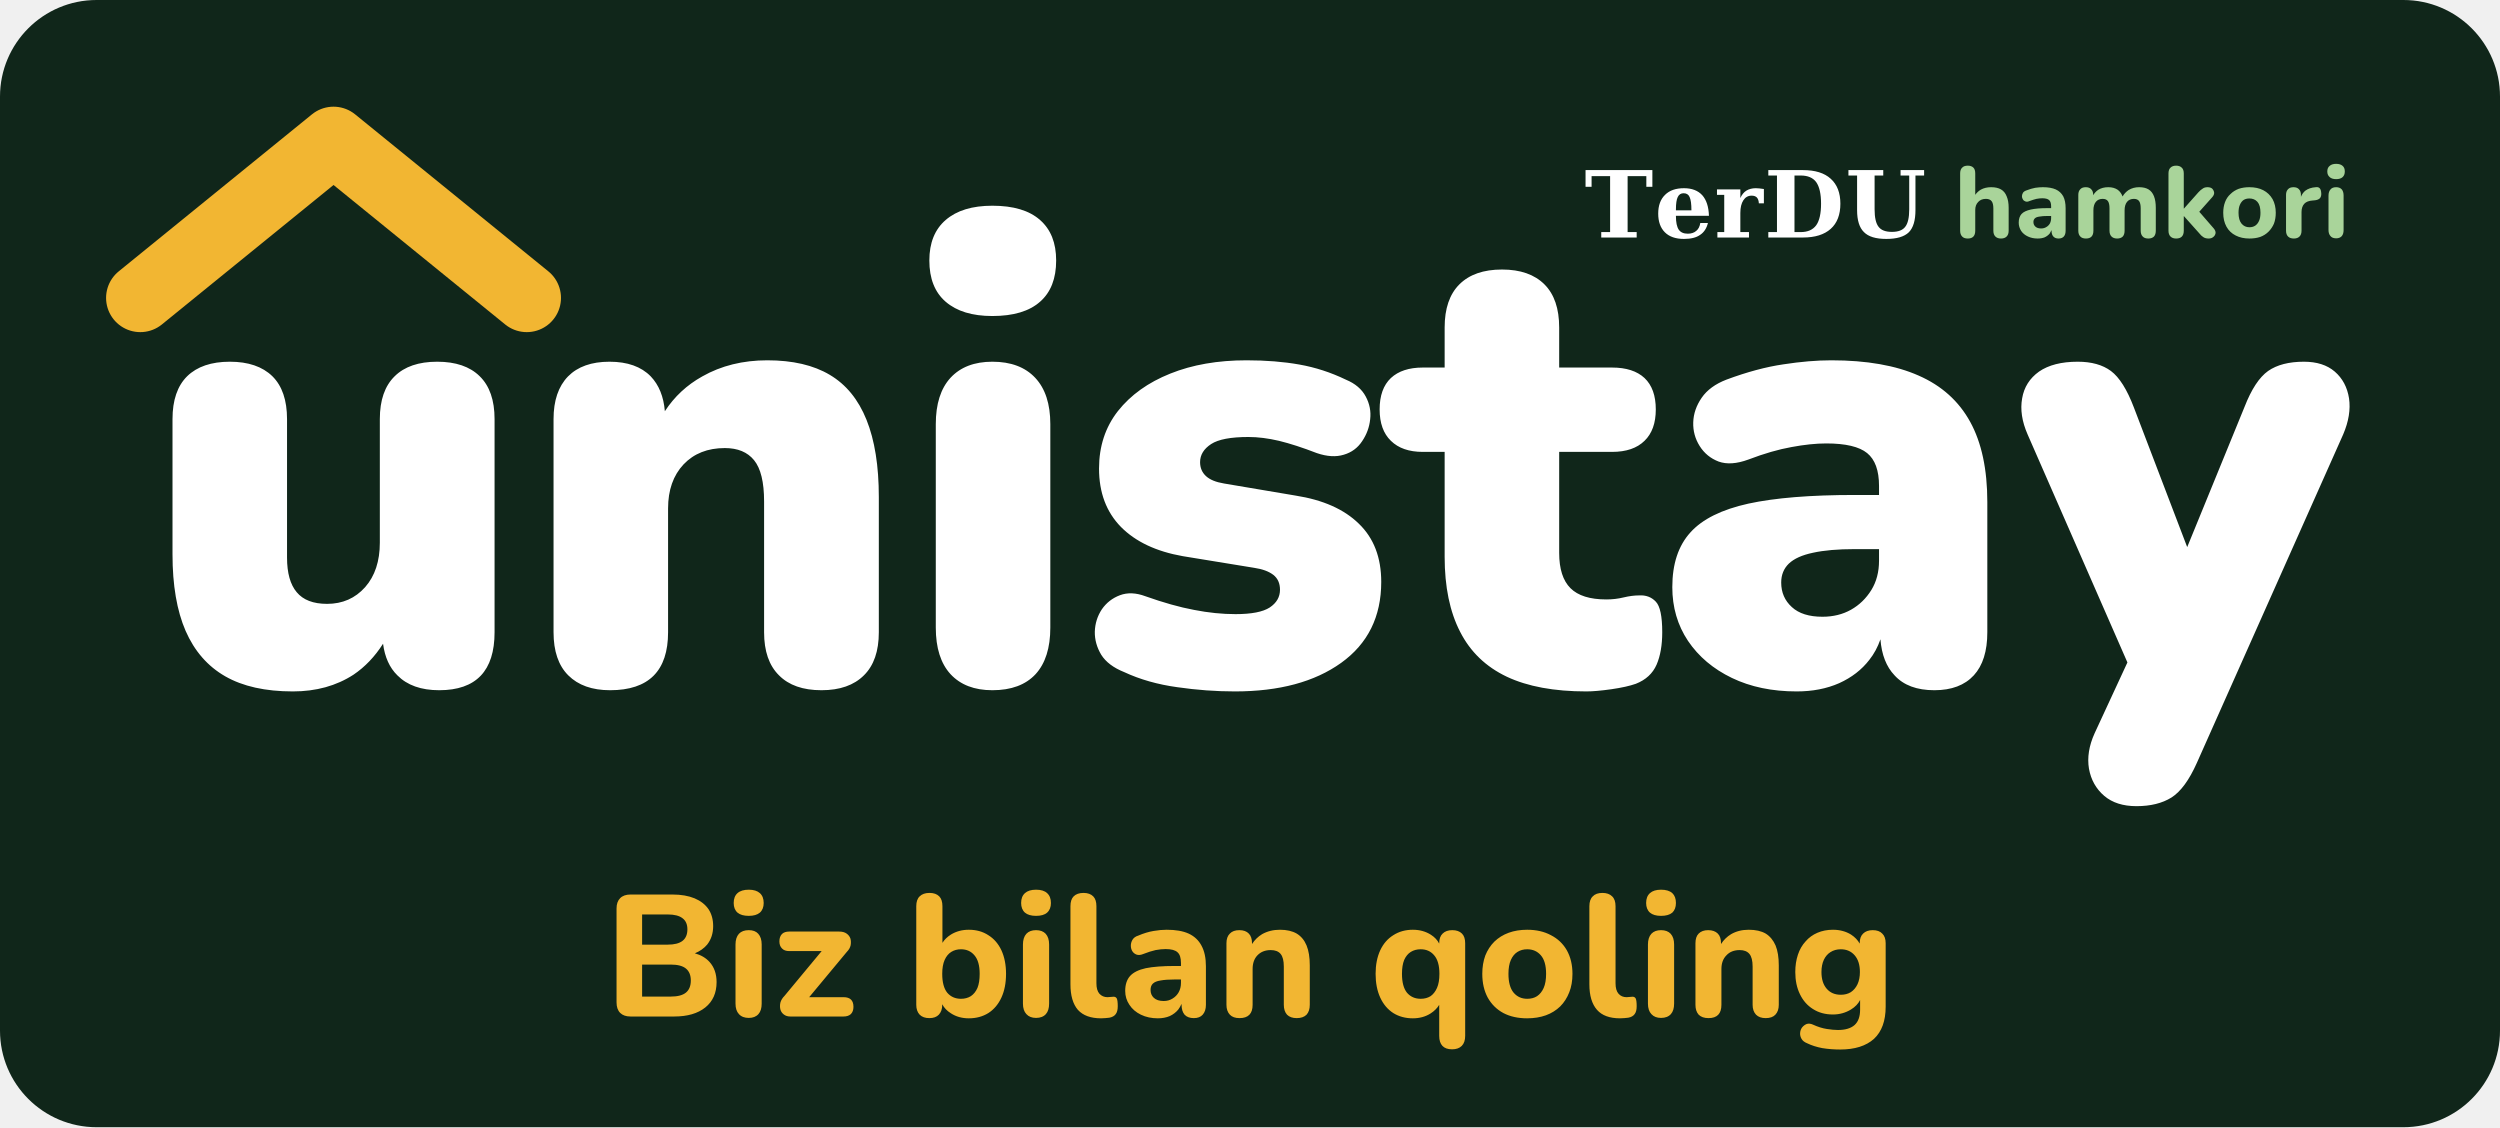
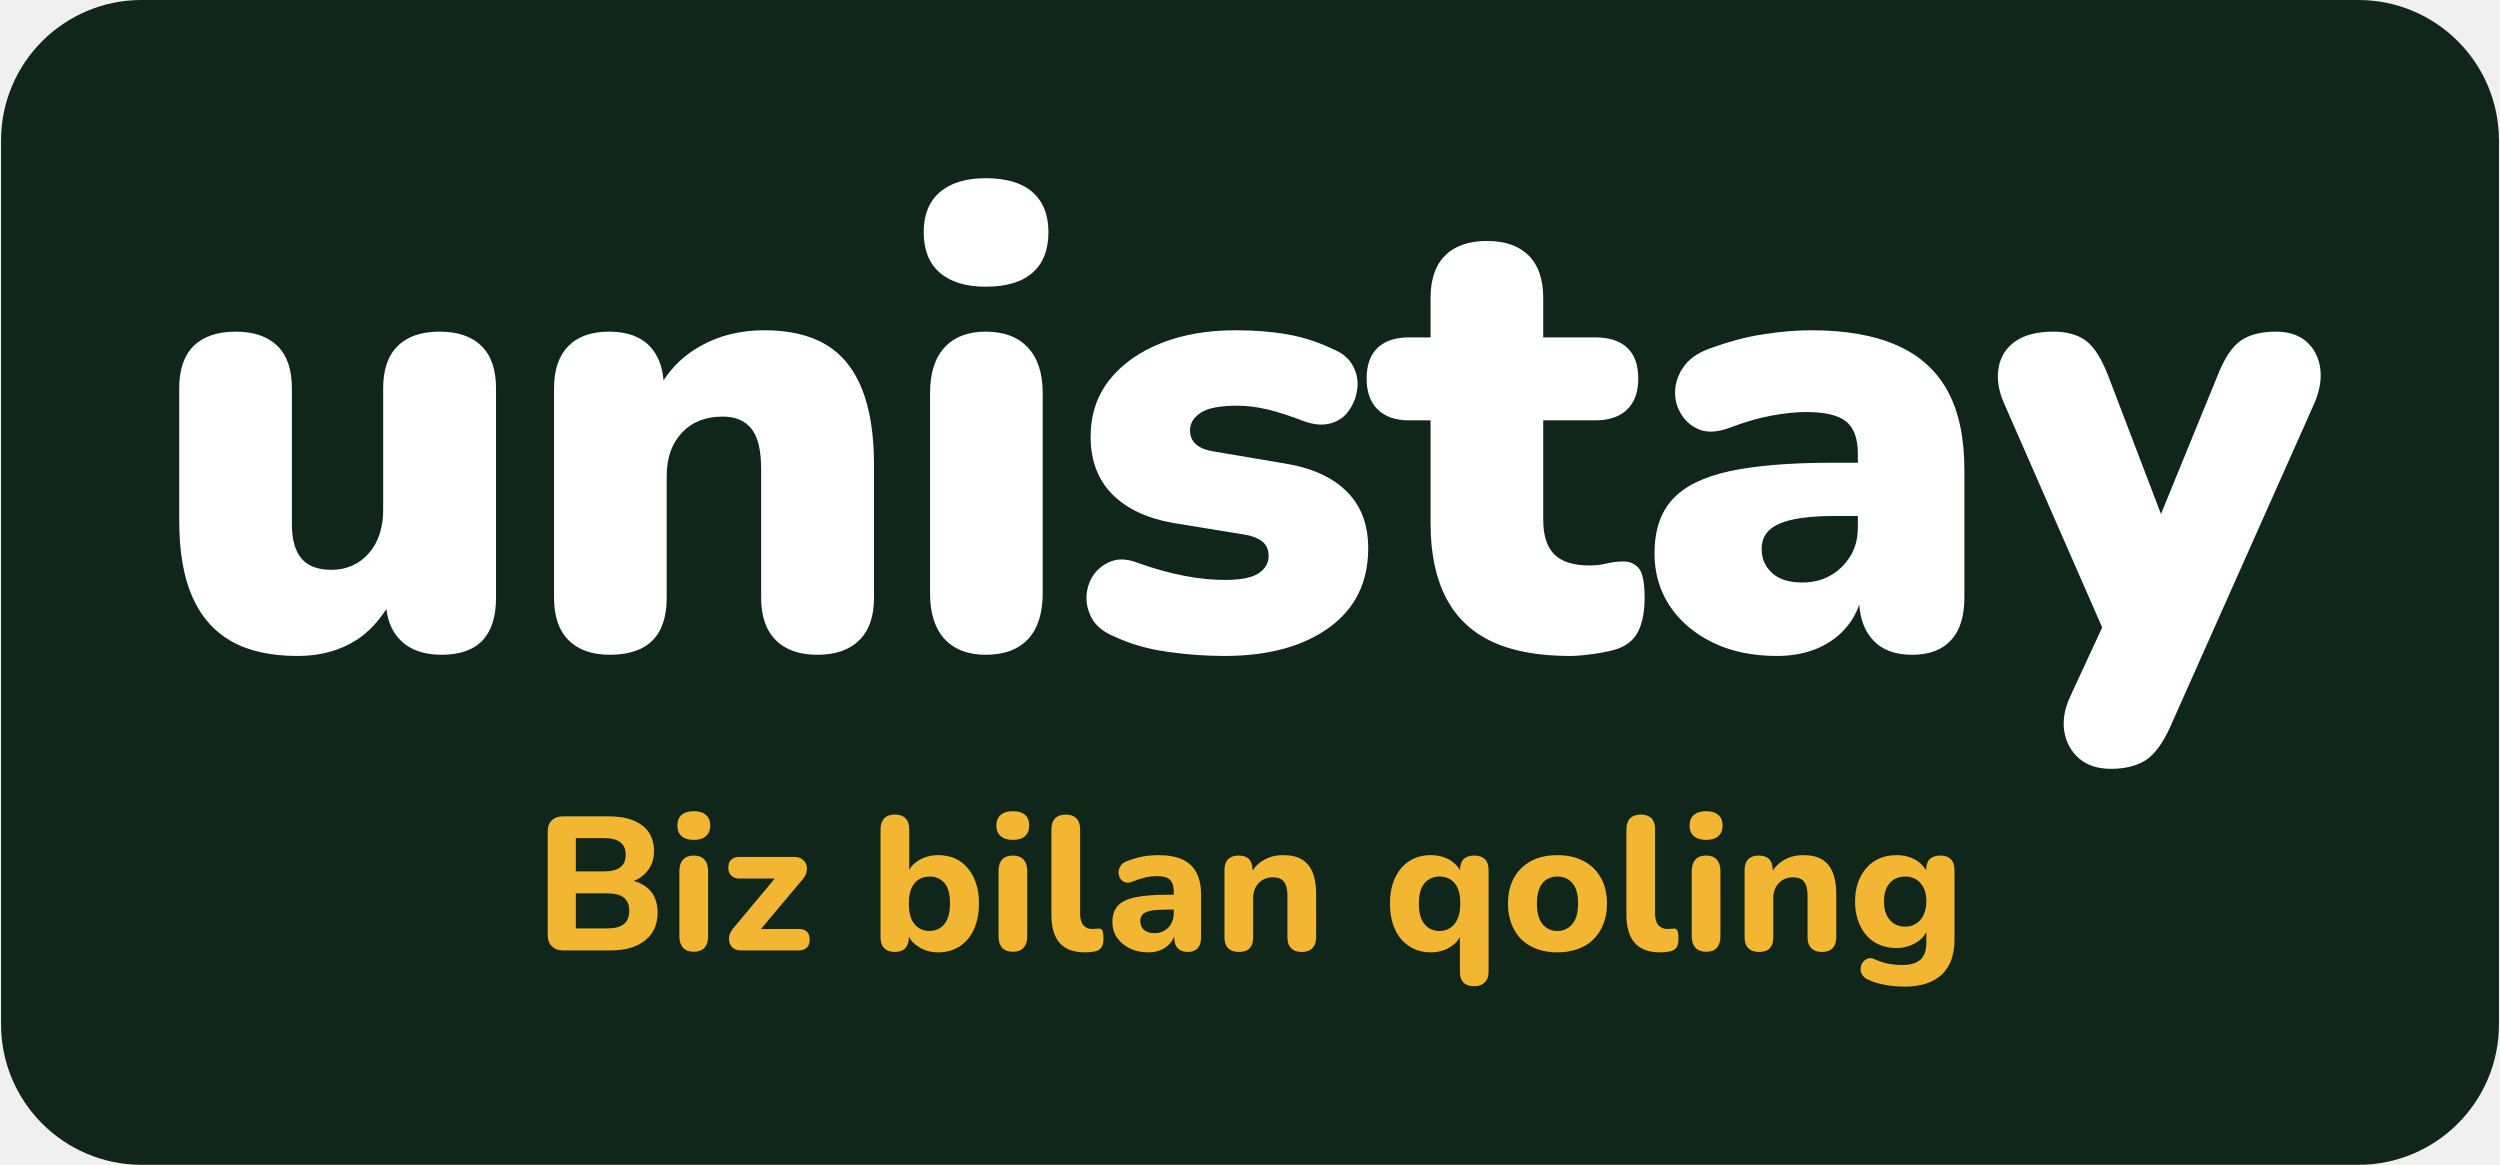
- <svg xmlns="http://www.w3.org/2000/svg" viewBox="0 0 1242 560" width="1242" height="560">
-   <rect width="1242" height="560" rx="48" fill="#10261A" />
-   <path d="M145.5 343.5Q125 343.5 111.9 336Q98.8 328.5 92.2 313.4Q85.7 298.4 85.7 275.4V208.2Q85.7 194.1 93 186.9Q100.4 179.7 114.2 179.7Q127.9 179.7 135.3 186.9Q142.6 194.1 142.6 208.2V277Q142.6 288.5 147.4 294.2Q152.2 300 162.5 300Q174 300 181.4 291.7Q188.7 283.4 188.7 269.6V208.2Q188.7 194.1 196.1 186.9Q203.4 179.7 217.2 179.7Q231 179.7 238.3 186.9Q245.7 194.1 245.7 208.2V314.1Q245.7 342.9 218.2 342.9Q204.7 342.9 197.4 335.5Q191.6 329.8 190.3 319.8Q184.2 329.4 175.6 335.2Q162.8 343.5 145.5 343.5Z M303.1 342.9Q289.7 342.9 282.3 335.5Q275 328.2 275 314.1V208.2Q275 194.4 282.2 187Q289.4 179.7 302.8 179.7Q316.2 179.7 323.3 187Q329.4 193.4 330.3 204.3Q337.4 193.4 348.9 187Q363 179 381.2 179Q400.1 179 412.2 186.2Q424.4 193.4 430.5 208.6Q436.6 223.8 436.6 246.9V314.1Q436.6 328.2 429.2 335.5Q421.8 342.9 408.1 342.9Q394.3 342.9 387 335.5Q379.6 328.2 379.6 314.1V249.1Q379.6 234.7 374.6 228.6Q369.7 222.6 360.1 222.6Q347.3 222.6 339.6 230.7Q331.9 238.9 331.9 252.6V314.1Q331.9 342.9 303.1 342.9Z M493 342.9Q479.6 342.9 472.2 334.9Q464.9 326.9 464.9 311.8V210.7Q464.9 195.7 472.2 187.7Q479.6 179.7 493 179.7Q506.8 179.7 514.3 187.7Q521.8 195.7 521.8 210.7V311.8Q521.8 326.9 514.5 334.9Q507.1 342.9 493 342.9ZM493 157Q478 157 469.8 149.9Q461.7 142.9 461.7 129.4Q461.7 116.3 469.8 109.3Q478 102.2 493 102.2Q508.7 102.2 516.7 109.3Q524.7 116.3 524.7 129.4Q524.7 142.9 516.7 149.9Q508.7 157 493 157Z M613.5 343.5Q599.4 343.5 584.9 341.4Q570.3 339.4 558.5 333.9Q550.5 330.7 547.1 325.3Q543.8 319.8 543.9 313.8Q544.1 307.7 547.4 302.7Q550.8 297.8 556.4 295.7Q562 293.6 569 296.2Q582.5 301 593.2 303Q603.9 305.1 613.8 305.1Q625.7 305.1 630.8 301.8Q635.9 298.4 635.9 293Q635.9 288.2 632.6 285.6Q629.2 283 623.1 282.1L587.6 276.3Q567.8 272.8 556.9 261.8Q546 250.7 546 232.8Q546 216.2 555.4 204.2Q564.9 192.2 581.4 185.6Q597.8 179 619.3 179Q633.7 179 645.5 181.1Q657.4 183.2 668.6 188.6Q675.6 191.5 678.5 197Q681.4 202.4 680.7 208.3Q680.1 214.2 676.7 219.2Q673.4 224.2 667.6 225.9Q661.8 227.7 654.2 225.1Q643.6 221 635.4 219Q627.3 217.1 620.2 217.1Q607.1 217.1 601.7 220.6Q596.2 224.2 596.2 229.6Q596.2 233.8 599.1 236.5Q602 239.2 608.1 240.2L643.6 246.2Q664.1 249.4 675.1 260.2Q686.2 270.9 686.2 289.1Q686.2 315 666.3 329.3Q646.5 343.5 613.5 343.5Z M788.1 343.5Q764.1 343.5 748.6 336.2Q733 328.8 725.4 313.9Q717.7 299 717.7 276.6V224.5H706.8Q696.6 224.5 691 219Q685.4 213.6 685.4 203.4Q685.4 193.1 691 187.8Q696.6 182.6 706.8 182.6H717.7V162.7Q717.7 148.6 725 141.3Q732.4 133.9 746.2 133.9Q759.9 133.9 767.3 141.3Q774.6 148.6 774.6 162.7V182.6H800.9Q811.4 182.6 817 187.8Q822.6 193.1 822.6 203.4Q822.6 213.6 817 219Q811.4 224.5 800.9 224.5H774.6V274.7Q774.6 286.6 780.2 292.2Q785.8 297.8 798 297.8Q802.5 297.8 806.6 296.8Q810.8 295.8 814.3 295.8Q819.4 295.5 822.6 298.9Q825.8 302.2 825.8 314.1Q825.8 323.7 823 330.2Q820.1 336.8 812.7 339.7Q808.2 341.3 800.6 342.4Q792.9 343.5 788.1 343.5Z M892.6 343.5Q874.3 343.5 860.4 336.8Q846.5 330.1 838.6 318.4Q830.8 306.7 830.8 291.7Q830.8 274.4 839.8 264.5Q848.7 254.6 868.6 250.2Q888.4 245.9 921.4 245.9H933.5V241.4Q933.5 229.9 927.6 225.1Q921.7 220.3 907.3 220.3Q899.6 220.3 890 222.1Q880.4 223.8 868.6 228.3Q859.9 231.5 853.8 229.3Q847.8 227 844.4 221.6Q841 216.2 841.2 209.8Q841.4 203.4 845.4 197.6Q849.4 191.8 857.7 188.6Q873 182.9 886 181Q899 179 909.8 179Q936.1 179 953.2 186.6Q970.3 194.1 978.8 209.6Q987.3 225.1 987.3 249.4V314.1Q987.3 328.2 980.6 335.5Q973.8 342.9 961 342.9Q947.9 342.9 941.2 335.5Q935.1 329.1 934.2 317.6Q932.2 323.4 928.7 327.8Q923 335.2 913.7 339.4Q904.4 343.5 892.6 343.5ZM933.5 272.8H921.4Q908.9 272.8 900.7 274.6Q892.6 276.3 888.7 280Q884.9 283.7 884.9 289.4Q884.9 296.8 890.2 301.6Q895.4 306.4 905.4 306.4Q913.4 306.4 919.6 302.9Q925.8 299.4 929.7 293.1Q933.5 286.9 933.5 278.6Z M1061.4 400.5Q1051.4 400.5 1045.4 395.4Q1039.3 390.2 1037.8 381.9Q1036.4 373.6 1040.6 364.3L1056.9 329.1L1007.3 215.8Q1003.1 206.2 1004.6 197.9Q1006 189.6 1013 184.6Q1020.1 179.7 1032.2 179.7Q1042.5 179.7 1048.7 184.3Q1055 189 1060.1 202.4L1086.6 271.8L1115.1 202.1Q1120.2 189 1126.8 184.3Q1133.4 179.7 1144.6 179.7Q1154.2 179.7 1159.9 184.6Q1165.7 189.6 1167 197.9Q1168.2 206.2 1164.1 215.8L1091.4 379Q1085.7 391.8 1078.8 396.2Q1071.9 400.5 1061.4 400.5Z" fill="#FFFFFF" />
-   <path d="M69.7 148L165.7 70L261.7 148" fill="none" stroke="#F2B632" stroke-width="34" stroke-linecap="round" stroke-linejoin="round" />
-   <path d="M977.6 118.5Q975.7 118.5 974.8 117.5Q973.8 116.5 973.8 114.6V86.2Q973.8 84.2 974.8 83.3Q975.7 82.3 977.6 82.3Q979.4 82.3 980.4 83.3Q981.3 84.2 981.3 86.2V96.8Q982.4 95.2 984.1 94.2Q986.3 93 989.2 93Q992.2 93 994.1 94.1Q996 95.2 996.9 97.5Q997.9 99.8 997.9 103.2V114.6Q997.9 116.5 996.9 117.5Q995.9 118.5 994.1 118.5Q992.3 118.5 991.3 117.5Q990.3 116.5 990.3 114.6V103.6Q990.3 101 989.4 99.9Q988.5 98.8 986.6 98.8Q984.2 98.8 982.8 100.3Q981.3 101.8 981.3 104.3V114.6Q981.3 118.5 977.6 118.5Z M1012.3 118.5Q1009.6 118.5 1007.5 117.5Q1005.3 116.5 1004.1 114.7Q1002.9 112.8 1002.9 110.6Q1002.9 107.9 1004.3 106.3Q1005.7 104.8 1008.9 104.1Q1012 103.4 1017.2 103.4H1019V102.5Q1019 100.3 1018 99.4Q1017 98.5 1014.6 98.5Q1013.3 98.5 1011.7 98.8Q1010.1 99.2 1008.2 99.9Q1007.1 100.4 1006.3 100.1Q1005.4 99.8 1005 99.1Q1004.5 98.4 1004.5 97.5Q1004.5 96.7 1005 95.8Q1005.5 95 1006.7 94.6Q1009 93.7 1011.1 93.3Q1013.2 93 1014.9 93Q1018.8 93 1021.3 94.1Q1023.7 95.2 1025 97.5Q1026.2 99.8 1026.2 103.5V114.6Q1026.2 116.5 1025.3 117.5Q1024.4 118.5 1022.7 118.5Q1021 118.5 1020.1 117.5Q1019.2 116.5 1019.2 114.6V114.3Q1018.8 115.2 1018.3 116Q1017.3 117.2 1015.8 117.9Q1014.3 118.5 1012.3 118.5ZM1019 107.3H1017.3Q1014.7 107.3 1013.2 107.6Q1011.6 107.8 1010.9 108.5Q1010.2 109.2 1010.2 110.3Q1010.2 111.7 1011.2 112.6Q1012.2 113.5 1014 113.5Q1015.5 113.5 1016.6 112.8Q1017.7 112.2 1018.4 111Q1019 109.8 1019 108.3Z M1036.3 118.5Q1034.4 118.5 1033.5 117.5Q1032.5 116.5 1032.5 114.6V96.8Q1032.5 95 1033.5 94Q1034.4 93 1036.2 93Q1038 93 1038.9 94Q1039.9 95 1039.9 96.8V97Q1040.8 95.4 1042.4 94.3Q1044.5 93 1047.4 93Q1050.2 93 1052.1 94.3Q1053.7 95.5 1054.5 97.6Q1055.6 95.7 1057.5 94.4Q1059.8 93 1062.7 93Q1065.6 93 1067.4 94.1Q1069.2 95.2 1070.1 97.5Q1071 99.8 1071 103.2V114.6Q1071 116.5 1070.1 117.5Q1069.1 118.5 1067.3 118.5Q1065.4 118.5 1064.5 117.5Q1063.5 116.5 1063.5 114.6V103.5Q1063.5 101 1062.7 99.9Q1061.9 98.8 1060.1 98.8Q1057.9 98.8 1056.7 100.3Q1055.5 101.8 1055.5 104.5V114.6Q1055.5 116.5 1054.6 117.5Q1053.6 118.5 1051.8 118.5Q1050 118.5 1049 117.5Q1048 116.5 1048 114.6V103.5Q1048 101 1047.2 99.9Q1046.4 98.8 1044.6 98.8Q1042.4 98.8 1041.2 100.3Q1040 101.8 1040 104.5V114.6Q1040 118.5 1036.3 118.5Z M1081.1 118.5Q1079.3 118.5 1078.3 117.5Q1077.3 116.5 1077.3 114.6V86.2Q1077.3 84.2 1078.3 83.3Q1079.3 82.3 1081.1 82.3Q1082.9 82.3 1083.9 83.3Q1084.9 84.2 1084.9 86.2V103.6H1085L1092.2 95.5Q1093.3 94.3 1094.3 93.7Q1095.2 93 1096.7 93Q1098.3 93 1099.1 93.8Q1099.9 94.7 1100 95.8Q1100 96.9 1099 98L1092.6 105.2L1099.8 113.5Q1100.8 114.7 1100.7 115.8Q1100.5 117 1099.6 117.7Q1098.7 118.5 1097.3 118.5Q1095.6 118.5 1094.6 117.8Q1093.6 117.2 1092.5 115.8L1085 107.4H1084.9V114.6Q1084.9 118.5 1081.1 118.5Z M1117.5 118.5Q1113.6 118.5 1110.7 117Q1107.7 115.5 1106.1 112.6Q1104.5 109.7 1104.5 105.7Q1104.5 102.8 1105.4 100.4Q1106.3 98 1108.1 96.4Q1109.8 94.7 1112.2 93.8Q1114.6 93 1117.5 93Q1121.5 93 1124.4 94.5Q1127.3 96 1129 98.9Q1130.6 101.8 1130.6 105.7Q1130.6 108.7 1129.7 111.1Q1128.7 113.4 1127 115.1Q1125.3 116.8 1122.9 117.7Q1120.5 118.5 1117.5 118.5ZM1117.5 112.9Q1119.2 112.9 1120.4 112.1Q1121.6 111.3 1122.3 109.7Q1123 108.2 1123 105.7Q1123 102 1121.5 100.3Q1120 98.6 1117.5 98.6Q1115.9 98.6 1114.7 99.3Q1113.5 100.1 1112.8 101.7Q1112.1 103.2 1112.1 105.7Q1112.1 109.3 1113.6 111.1Q1115.1 112.9 1117.5 112.9Z M1139.6 118.5Q1137.7 118.5 1136.7 117.5Q1135.7 116.5 1135.7 114.6V96.8Q1135.7 95 1136.7 94Q1137.6 93 1139.4 93Q1141.2 93 1142.1 94Q1143.1 95 1143.1 96.8V97.8Q1143.8 96 1145.2 94.8Q1147.3 93.2 1150.5 93Q1151.8 92.8 1152.5 93.6Q1153.1 94.3 1153.2 96Q1153.3 97.5 1152.6 98.4Q1151.8 99.3 1150.1 99.5L1149 99.6Q1146.1 99.8 1144.8 101.2Q1143.4 102.7 1143.4 105.3V114.6Q1143.4 116.5 1142.4 117.5Q1141.4 118.5 1139.6 118.5Z M1160.6 118.4Q1158.7 118.4 1157.8 117.3Q1156.8 116.2 1156.8 114.3V97.2Q1156.8 95.2 1157.8 94.1Q1158.7 93 1160.6 93Q1162.4 93 1163.4 94.1Q1164.3 95.2 1164.3 97.2V114.3Q1164.3 116.2 1163.4 117.3Q1162.4 118.4 1160.6 118.4ZM1160.6 89Q1158.5 89 1157.4 88Q1156.2 87 1156.2 85.2Q1156.2 83.3 1157.4 82.4Q1158.5 81.4 1160.6 81.4Q1162.7 81.4 1163.8 82.4Q1164.9 83.3 1164.9 85.2Q1164.9 87 1163.8 88Q1162.7 89 1160.6 89Z" fill="#A9D49A" />
-   <path d="M795.5 118V115.3H799.9V87.5H790.7V92.8H787.7V84.5H820.9V92.8H817.9V87.5H808.6V115.3H813.1V118Z M840.3 104.5Q840.3 99.8 839.4 97.9Q838.6 96 836.4 96Q834.4 96 833.5 97.9Q832.6 99.7 832.6 104.1V104.5ZM849 107.2H832.6V107.4Q832.6 112 834 114.1Q835.4 116.1 838.5 116.1Q841.1 116.1 842.7 114.7Q844.3 113.4 844.7 110.8H848.5Q847.5 114.8 844.6 116.7Q841.8 118.7 836.6 118.7Q830.4 118.7 827.1 115.4Q823.8 112.1 823.8 106.1Q823.8 100.1 827.2 96.8Q830.5 93.5 836.6 93.5Q842.5 93.5 845.7 97Q848.8 100.5 849 107.2Z M876.3 93.9V101H873.8Q873.7 99.1 872.8 98.1Q871.9 97.2 870.2 97.2Q867.6 97.2 866.1 99.5Q864.6 101.8 864.6 105.8V115.3H868.9V118H853.2V115.3H856.6V96.8H853V94.1H864.6V98.4Q865.7 95.9 867.6 94.7Q869.6 93.5 872.3 93.5Q873 93.5 874 93.6Q875 93.7 876.3 93.9Z M891.5 115.3H894.6Q899.8 115.3 902.3 111.9Q904.7 108.5 904.7 101.2Q904.7 93.9 902.3 90.5Q899.9 87.2 894.6 87.2H891.5ZM878.5 118V115.3H882.8V87.2H878.5V84.5H895.7Q904.8 84.5 909.5 88.8Q914.3 93.1 914.3 101.2Q914.3 109.4 909.5 113.7Q904.7 118 895.7 118Z M922.6 87.2H918.3V84.5H935.6V87.2H931.3V104Q931.3 110.2 933.3 112.7Q935.2 115.2 939.9 115.2Q944.6 115.2 946.5 112.7Q948.5 110.2 948.5 104V87.2H944.2V84.5H955.9V87.2H951.6V104.4Q951.6 112.1 948.3 115.4Q944.9 118.7 937.1 118.7Q929.3 118.7 926 115.3Q922.6 112 922.6 104.4Z" fill="#FFFFFF" />
-   <path d="M313.2 505Q309.9 505 308.1 503.2Q306.3 501.4 306.3 498V451.3Q306.3 448 308.1 446.2Q309.9 444.4 313.2 444.4H334.1Q340.5 444.4 345.1 446.3Q349.6 448.2 352 451.7Q354.3 455.2 354.3 460.1Q354.3 465.5 351.3 469.3Q348.9 472.1 345.2 473.6Q349.8 474.9 352.5 477.9Q356 481.8 356 487.9Q356 496 350.4 500.5Q344.8 505 335 505ZM319 495.1H333.2Q338.4 495.1 340.8 493.1Q343.2 491.1 343.2 487.1Q343.2 483.2 340.8 481.2Q338.4 479.2 333.2 479.2H319ZM319 469.3H331.7Q336.7 469.3 339.1 467.4Q341.5 465.5 341.5 461.7Q341.5 458 339.1 456.2Q336.7 454.3 331.7 454.3H319Z M372 505.7Q368.8 505.7 367.1 503.8Q365.4 502 365.4 498.6V469.2Q365.4 465.8 367.1 463.9Q368.8 462.1 372 462.1Q375.1 462.1 376.7 463.9Q378.4 465.8 378.4 469.2V498.6Q378.4 502 376.8 503.8Q375.1 505.7 372 505.7ZM372 455Q368.3 455 366.4 453.4Q364.5 451.7 364.5 448.6Q364.5 445.4 366.4 443.7Q368.3 442 372 442Q375.6 442 377.5 443.7Q379.4 445.4 379.4 448.6Q379.4 451.7 377.5 453.4Q375.6 455 372 455Z M392.6 505Q390.7 505 389.4 504Q388.1 503 387.7 501.5Q387.3 499.9 387.7 498.1Q388.2 496.3 389.7 494.8L408.2 472.5H392.1Q389.7 472.5 388.5 471.2Q387.2 469.9 387.2 467.7Q387.2 465.3 388.5 464Q389.7 462.8 392.1 462.8H416.9Q419.2 462.8 420.6 463.8Q422 464.8 422.5 466.3Q422.9 467.8 422.6 469.6Q422.2 471.4 420.7 472.9L402 495.4H419.1Q424 495.4 424 500.2Q424 502.5 422.7 503.8Q421.4 505 419.1 505Z M481.3 505.9Q476.2 505.9 472.4 503.4Q469.5 501.6 468.1 498.9V499.2Q468.1 502.3 466.4 504.1Q464.8 505.8 461.7 505.8Q458.6 505.8 456.9 504.1Q455.2 502.3 455.2 499.2V450.2Q455.2 446.9 456.9 445.3Q458.6 443.6 461.8 443.6Q464.9 443.6 466.6 445.3Q468.2 446.9 468.2 450.2V468.4Q469.7 466 472.4 464.3Q476.3 461.9 481.3 461.9Q486.9 461.9 491 464.6Q495.2 467.2 497.5 472.1Q499.8 477.1 499.8 483.8Q499.8 490.6 497.5 495.6Q495.2 500.6 491 503.3Q486.8 505.9 481.3 505.9ZM477.4 496.2Q480.2 496.2 482.3 494.9Q484.4 493.5 485.6 490.8Q486.7 488.1 486.7 483.8Q486.7 477.6 484.1 474.6Q481.6 471.6 477.4 471.6Q474.7 471.6 472.6 472.9Q470.5 474.2 469.3 476.9Q468.1 479.6 468.1 483.8Q468.1 490.1 470.6 493.2Q473.2 496.2 477.4 496.2Z M514.7 505.7Q511.6 505.7 509.9 503.8Q508.2 502 508.2 498.6V469.2Q508.2 465.8 509.9 463.9Q511.6 462.1 514.7 462.1Q517.8 462.1 519.5 463.9Q521.2 465.8 521.2 469.2V498.6Q521.2 502 519.6 503.8Q517.9 505.7 514.7 505.7ZM514.7 455Q511.1 455 509.2 453.4Q507.3 451.7 507.3 448.6Q507.3 445.4 509.2 443.7Q511.1 442 514.7 442Q518.4 442 520.2 443.7Q522.1 445.4 522.1 448.6Q522.1 451.7 520.2 453.4Q518.4 455 514.7 455Z M547 505.9Q539.3 505.9 535.5 501.7Q531.8 497.4 531.8 489V450.2Q531.8 446.9 533.4 445.3Q535.1 443.6 538.3 443.6Q541.4 443.6 543.1 445.3Q544.7 446.9 544.7 450.2V488.5Q544.7 492 546.2 493.7Q547.8 495.4 550.2 495.4Q550.9 495.4 551.5 495.3Q552.1 495.2 552.8 495.2Q554.2 495 554.8 496Q555.3 497 555.3 499.9Q555.3 502.5 554.3 503.8Q553.3 505.2 551.1 505.6Q550.2 505.7 549.1 505.8Q548 505.9 547 505.9Z M575.2 505.9Q570.5 505.9 566.8 504.1Q563.1 502.3 561.1 499.2Q559 496.1 559 492.3Q559 487.6 561.4 484.9Q563.8 482.2 569.2 481Q574.7 479.9 583.6 479.9H586.7V478.4Q586.7 474.6 585 473.1Q583.3 471.5 579.1 471.5Q576.8 471.5 574.1 472Q571.4 472.6 568.1 473.9Q566.2 474.7 564.8 474.3Q563.3 473.8 562.5 472.5Q561.8 471.3 561.8 469.8Q561.8 468.3 562.6 466.9Q563.5 465.4 565.5 464.8Q569.5 463.1 573.1 462.5Q576.6 461.9 579.6 461.9Q586.3 461.9 590.5 463.8Q594.8 465.8 596.9 469.8Q599.1 473.8 599.1 480.1V499.2Q599.1 502.3 597.5 504.1Q596 505.8 593.1 505.8Q590.1 505.8 588.5 504.1Q587 502.3 587 499.2V498.7Q586.3 500.3 585.4 501.5Q583.7 503.6 581.1 504.8Q578.5 505.9 575.2 505.9ZM586.7 486.6H583.7Q579.3 486.6 576.6 487.1Q573.9 487.5 572.7 488.7Q571.6 489.8 571.6 491.8Q571.6 494.2 573.2 495.7Q574.9 497.3 578.1 497.3Q580.6 497.3 582.5 496.1Q584.5 494.9 585.6 492.9Q586.7 490.9 586.7 488.3Z M615.8 505.8Q612.6 505.8 611 504.1Q609.3 502.3 609.3 499.2V468.6Q609.3 465.4 611 463.8Q612.6 462.1 615.7 462.1Q618.8 462.1 620.4 463.8Q622 465.4 622 468.6V469Q623.9 466 627 464.1Q630.9 461.9 635.9 461.9Q640.9 461.9 644.2 463.8Q647.5 465.8 649.1 469.7Q650.7 473.6 650.7 479.6V499.2Q650.7 502.3 649.1 504.1Q647.4 505.8 644.2 505.8Q641.1 505.8 639.4 504.1Q637.8 502.3 637.8 499.2V480.2Q637.8 475.8 636.2 473.9Q634.6 472 631.3 472Q627.2 472 624.7 474.6Q622.3 477.1 622.3 481.4V499.2Q622.3 505.8 615.8 505.8Z M721.4 521.3Q718.2 521.3 716.6 519.6Q715 517.9 715 514.6V499.2Q713.5 501.7 710.7 503.5Q706.9 505.9 701.9 505.9Q696.4 505.9 692.2 503.3Q688 500.6 685.7 495.6Q683.4 490.6 683.4 483.8Q683.4 477.1 685.7 472.1Q688 467.2 692.2 464.6Q696.4 461.9 701.9 461.9Q707 461.9 710.9 464.4Q713.7 466.2 715 468.8V468.6Q715 465.4 716.7 463.8Q718.4 462.1 721.5 462.1Q724.6 462.1 726.3 463.8Q727.9 465.4 727.9 468.6V514.6Q727.9 517.9 726.2 519.6Q724.5 521.3 721.4 521.3ZM705.8 496.2Q708.6 496.2 710.7 494.9Q712.7 493.5 713.9 490.8Q715.1 488.1 715.1 483.8Q715.1 477.6 712.5 474.6Q710 471.6 705.8 471.6Q703 471.6 700.9 472.9Q698.8 474.2 697.6 476.9Q696.5 479.6 696.5 483.8Q696.5 490.1 699 493.2Q701.6 496.2 705.8 496.2Z M758.7 505.9Q751.9 505.9 746.9 503.3Q741.9 500.6 739.1 495.6Q736.4 490.6 736.4 483.8Q736.4 478.8 737.9 474.7Q739.5 470.7 742.4 467.8Q745.4 464.9 749.5 463.4Q753.6 461.9 758.7 461.9Q765.5 461.9 770.5 464.6Q775.6 467.2 778.4 472.1Q781.2 477.1 781.2 483.8Q781.2 489 779.6 493Q778 497.1 775.1 500Q772.1 502.9 768 504.4Q763.8 505.9 758.7 505.9ZM758.7 496.2Q761.6 496.2 763.6 494.9Q765.7 493.5 766.9 490.8Q768.1 488.1 768.1 483.8Q768.1 477.6 765.5 474.6Q762.9 471.6 758.7 471.6Q756 471.6 753.9 472.9Q751.8 474.2 750.6 476.9Q749.4 479.6 749.4 483.8Q749.4 490.1 752 493.2Q754.6 496.2 758.7 496.2Z M804.8 505.9Q797.1 505.9 793.4 501.7Q789.6 497.4 789.6 489V450.2Q789.6 446.9 791.3 445.3Q792.9 443.6 796.1 443.6Q799.2 443.6 800.9 445.3Q802.6 446.9 802.6 450.2V488.5Q802.6 492 804.1 493.7Q805.6 495.4 808.1 495.4Q808.8 495.4 809.4 495.3Q810 495.2 810.6 495.2Q812 495 812.6 496Q813.1 497 813.1 499.9Q813.1 502.5 812.1 503.8Q811.1 505.2 808.9 505.6Q808.1 505.7 806.9 505.8Q805.8 505.9 804.8 505.9Z M825.2 505.7Q822.1 505.7 820.4 503.8Q818.7 502 818.7 498.6V469.2Q818.7 465.8 820.4 463.9Q822.1 462.1 825.2 462.1Q828.3 462.1 830 463.9Q831.7 465.8 831.7 469.2V498.6Q831.7 502 830.1 503.8Q828.4 505.7 825.2 505.7ZM825.2 455Q821.6 455 819.7 453.4Q817.8 451.7 817.8 448.6Q817.8 445.4 819.7 443.7Q821.6 442 825.2 442Q828.9 442 830.8 443.7Q832.6 445.4 832.6 448.6Q832.6 451.7 830.8 453.4Q828.9 455 825.2 455Z M848.8 505.8Q845.6 505.8 843.9 504.1Q842.3 502.3 842.3 499.2V468.6Q842.3 465.4 843.9 463.8Q845.6 462.1 848.6 462.1Q851.7 462.1 853.4 463.8Q855 465.4 855 468.6V469Q856.9 466 860 464.1Q863.8 461.9 868.8 461.9Q873.9 461.9 877.2 463.8Q880.4 465.8 882.1 469.7Q883.7 473.6 883.7 479.6V499.2Q883.7 502.3 882 504.1Q880.4 505.8 877.2 505.8Q874.1 505.8 872.4 504.1Q870.7 502.3 870.7 499.2V480.2Q870.7 475.8 869.1 473.9Q867.5 472 864.3 472Q860.1 472 857.7 474.6Q855.2 477.1 855.2 481.4V499.2Q855.2 505.8 848.8 505.8Z M914.2 521.4Q909.6 521.4 905.3 520.7Q901.1 519.9 897.8 518.3Q895.8 517.5 895 516.1Q894.2 514.7 894.3 513.2Q894.4 511.6 895.3 510.4Q896.3 509.2 897.6 508.7Q899 508.3 900.6 509Q904.3 510.7 907.6 511.2Q910.8 511.7 913.1 511.7Q918.6 511.7 921.4 509.2Q924.1 506.7 924.1 501.6V496.8Q922.7 499.6 919.6 501.5Q915.5 504 910.6 504Q904.9 504 900.7 501.3Q896.5 498.7 894.2 493.9Q891.9 489.2 891.9 482.9Q891.9 478.2 893.2 474.3Q894.5 470.4 897 467.7Q899.4 464.9 902.9 463.4Q906.4 461.9 910.6 461.9Q915.7 461.9 919.6 464.3Q922.5 466.2 923.9 468.8V468.6Q923.9 465.4 925.6 463.8Q927.3 462.1 930.4 462.1Q933.5 462.1 935.1 463.8Q936.8 465.4 936.8 468.6V500.1Q936.8 510.7 931 516.1Q925.1 521.4 914.2 521.4ZM914.5 494.2Q917.4 494.2 919.5 492.9Q921.6 491.5 922.8 489Q924 486.4 924 482.9Q924 477.6 921.4 474.6Q918.8 471.6 914.5 471.6Q911.6 471.6 909.4 473Q907.3 474.3 906.1 476.8Q904.9 479.4 904.9 482.9Q904.9 488.2 907.5 491.2Q910.1 494.2 914.5 494.2Z" fill="#F2B632" />
+ <svg xmlns="http://www.w3.org/2000/svg" viewBox="-74.3 672.2 1261.6 588.3" width="1262" height="588">
+   <rect x="-74.3" y="672.2" width="1261.6" height="588.3" rx="71" fill="#10261A" />
+   <path d="M75.5 1003.5Q55 1003.5 41.9 996Q28.8 988.5 22.2 973.4Q15.7 958.4 15.7 935.4V868.2Q15.7 854.1 23 846.9Q30.4 839.7 44.2 839.7Q57.9 839.7 65.3 846.9Q72.6 854.1 72.6 868.2V937Q72.6 948.5 77.4 954.2Q82.2 960 92.5 960Q104 960 111.4 951.7Q118.7 943.4 118.7 929.6V868.2Q118.7 854.1 126.1 846.9Q133.4 839.7 147.2 839.7Q161 839.7 168.3 846.9Q175.7 854.1 175.7 868.2V974.1Q175.7 1002.9 148.2 1002.9Q134.7 1002.9 127.4 995.5Q121.6 989.8 120.3 979.8Q114.2 989.4 105.6 995.2Q92.8 1003.5 75.5 1003.5Z M233.1 1002.9Q219.7 1002.9 212.3 995.5Q205 988.2 205 974.1V868.2Q205 854.4 212.2 847Q219.4 839.7 232.8 839.7Q246.2 839.7 253.3 847Q259.4 853.4 260.3 864.3Q267.4 853.4 278.9 847Q293 839 311.2 839Q330.1 839 342.2 846.2Q354.4 853.4 360.5 868.6Q366.6 883.8 366.6 906.9V974.1Q366.6 988.2 359.2 995.5Q351.8 1002.9 338.1 1002.9Q324.3 1002.9 317 995.5Q309.6 988.2 309.6 974.1V909.1Q309.6 894.7 304.6 888.6Q299.7 882.6 290.1 882.6Q277.3 882.6 269.6 890.7Q261.9 898.9 261.9 912.6V974.1Q261.9 1002.9 233.1 1002.9Z M423 1002.9Q409.6 1002.9 402.2 994.9Q394.9 986.9 394.9 971.8V870.7Q394.9 855.7 402.2 847.7Q409.6 839.7 423 839.7Q436.8 839.7 444.3 847.7Q451.8 855.7 451.8 870.7V971.8Q451.8 986.9 444.5 994.9Q437.1 1002.9 423 1002.9ZM423 817Q408 817 399.8 809.9Q391.7 802.9 391.7 789.4Q391.7 776.3 399.8 769.3Q408 762.2 423 762.2Q438.7 762.2 446.7 769.3Q454.7 776.3 454.7 789.4Q454.7 802.9 446.7 809.9Q438.7 817 423 817Z M543.5 1003.5Q529.4 1003.5 514.9 1001.4Q500.3 999.4 488.5 993.9Q480.5 990.7 477.1 985.3Q473.8 979.8 473.9 973.8Q474.1 967.7 477.4 962.7Q480.8 957.8 486.4 955.7Q492 953.6 499 956.2Q512.5 961 523.2 963Q533.9 965.1 543.8 965.1Q555.7 965.1 560.8 961.8Q565.9 958.4 565.9 953Q565.9 948.2 562.6 945.6Q559.2 943 553.1 942.1L517.6 936.3Q497.8 932.8 486.9 921.8Q476 910.7 476 892.8Q476 876.2 485.4 864.2Q494.9 852.2 511.4 845.6Q527.8 839 549.3 839Q563.7 839 575.5 841.1Q587.4 843.2 598.6 848.6Q605.6 851.5 608.5 857Q611.4 862.4 610.7 868.3Q610.1 874.2 606.7 879.2Q603.4 884.2 597.6 885.9Q591.8 887.7 584.2 885.1Q573.6 881 565.4 879Q557.3 877.1 550.2 877.1Q537.1 877.1 531.7 880.6Q526.2 884.2 526.2 889.6Q526.2 893.8 529.1 896.5Q532 899.2 538.1 900.2L573.6 906.2Q594.1 909.4 605.1 920.2Q616.2 930.9 616.2 949.1Q616.2 975 596.3 989.3Q576.5 1003.5 543.5 1003.5Z M718.1 1003.5Q694.1 1003.5 678.6 996.2Q663 988.8 655.4 973.9Q647.7 959 647.7 936.6V884.5H636.8Q626.6 884.5 621 879Q615.4 873.6 615.4 863.4Q615.4 853.1 621 847.8Q626.6 842.6 636.8 842.6H647.7V822.7Q647.7 808.6 655 801.3Q662.4 793.9 676.2 793.9Q689.9 793.9 697.3 801.3Q704.6 808.6 704.6 822.7V842.6H730.9Q741.4 842.6 747 847.8Q752.6 853.1 752.6 863.4Q752.6 873.6 747 879Q741.4 884.5 730.9 884.5H704.6V934.7Q704.6 946.6 710.2 952.2Q715.8 957.8 728 957.8Q732.5 957.8 736.6 956.8Q740.8 955.8 744.3 955.8Q749.4 955.5 752.6 958.9Q755.8 962.2 755.8 974.1Q755.8 983.7 753 990.2Q750.1 996.8 742.7 999.7Q738.2 1001.3 730.6 1002.4Q722.9 1003.5 718.1 1003.5Z M822.6 1003.5Q804.3 1003.5 790.4 996.8Q776.5 990.1 768.6 978.4Q760.8 966.7 760.8 951.7Q760.8 934.4 769.8 924.5Q778.7 914.6 798.6 910.2Q818.4 905.9 851.4 905.9H863.5V901.4Q863.5 889.9 857.6 885.1Q851.7 880.3 837.3 880.3Q829.6 880.3 820 882.1Q810.4 883.8 798.6 888.3Q789.9 891.5 783.8 889.3Q777.8 887 774.4 881.6Q771 876.2 771.2 869.8Q771.4 863.4 775.4 857.6Q779.4 851.8 787.7 848.6Q803 842.9 816 841Q829 839 839.8 839Q866.1 839 883.2 846.6Q900.3 854.1 908.8 869.6Q917.3 885.1 917.3 909.4V974.1Q917.3 988.2 910.6 995.5Q903.8 1002.9 891 1002.9Q877.9 1002.9 871.2 995.5Q865.1 989.1 864.2 977.6Q862.2 983.4 858.7 987.8Q853 995.2 843.7 999.4Q834.4 1003.5 822.6 1003.5ZM863.5 932.8H851.4Q838.9 932.8 830.7 934.6Q822.6 936.3 818.7 940Q814.9 943.7 814.9 949.4Q814.9 956.8 820.2 961.6Q825.4 966.4 835.4 966.4Q843.4 966.4 849.6 962.9Q855.8 959.4 859.7 953.1Q863.5 946.9 863.5 938.6Z M991.4 1060.5Q981.4 1060.5 975.4 1055.4Q969.3 1050.2 967.8 1041.9Q966.4 1033.6 970.6 1024.3L986.9 989.1L937.3 875.8Q933.1 866.2 934.6 857.9Q936 849.6 943 844.6Q950.1 839.7 962.2 839.7Q972.5 839.7 978.7 844.3Q985 849 990.1 862.4L1016.6 931.8L1045.1 862.1Q1050.2 849 1056.8 844.3Q1063.4 839.7 1074.6 839.7Q1084.2 839.7 1089.9 844.6Q1095.7 849.6 1097 857.9Q1098.2 866.2 1094.1 875.8L1021.4 1039Q1015.7 1051.8 1008.8 1056.2Q1001.9 1060.5 991.4 1060.5Z" fill="#FFFFFF" />
+   <path d="M209.6 1152.2Q205.9 1152.2 203.9 1150.1Q201.8 1148.1 201.8 1144.4V1092.3Q201.8 1088.5 203.9 1086.5Q205.9 1084.5 209.6 1084.5H232.8Q240 1084.5 245.1 1086.6Q250.2 1088.7 252.9 1092.6Q255.5 1096.6 255.5 1102Q255.5 1108.1 252 1112.3Q249.5 1115.5 245.3 1117.1Q250.4 1118.6 253.5 1121.9Q257.3 1126.2 257.3 1133.1Q257.3 1142.1 251.1 1147.1Q244.8 1152.2 233.9 1152.2ZM216 1141.1H231.9Q237.6 1141.1 240.3 1138.9Q243 1136.6 243 1132.2Q243 1127.8 240.3 1125.6Q237.6 1123.4 231.9 1123.4H216ZM216 1112.3H230.3Q235.8 1112.3 238.5 1110.2Q241.2 1108.1 241.2 1103.9Q241.2 1099.7 238.5 1097.6Q235.8 1095.5 230.3 1095.5H216Z M275.6 1152.9Q272.1 1152.9 270.2 1150.9Q268.3 1148.8 268.3 1145.1V1112.2Q268.3 1108.4 270.2 1106.3Q272.1 1104.3 275.6 1104.3Q279.1 1104.3 280.9 1106.3Q282.8 1108.4 282.8 1112.2V1145.1Q282.8 1148.8 281 1150.9Q279.2 1152.9 275.6 1152.9ZM275.6 1096.4Q271.6 1096.4 269.4 1094.5Q267.3 1092.6 267.3 1089.2Q267.3 1085.6 269.4 1083.8Q271.6 1081.9 275.6 1081.9Q279.6 1081.9 281.7 1083.8Q283.9 1085.6 283.9 1089.2Q283.9 1092.6 281.7 1094.5Q279.6 1096.4 275.6 1096.4Z M299.1 1152.2Q297 1152.2 295.5 1151.1Q294.1 1150 293.6 1148.2Q293.1 1146.5 293.6 1144.5Q294.2 1142.5 295.8 1140.7L316.5 1115.9H298.5Q295.9 1115.9 294.5 1114.4Q293 1113 293 1110.5Q293 1107.8 294.5 1106.4Q295.9 1105 298.5 1105H326.2Q328.8 1105 330.4 1106.2Q331.9 1107.3 332.4 1109Q333 1110.7 332.5 1112.7Q332.1 1114.6 330.5 1116.4L309.5 1141.4H328.6Q334.1 1141.4 334.1 1146.8Q334.1 1149.4 332.7 1150.8Q331.2 1152.2 328.6 1152.2Z M399 1153.2Q393.3 1153.2 389 1150.3Q385.8 1148.3 384.2 1145.3V1145.6Q384.2 1149.2 382.4 1151.1Q380.6 1153 377.1 1153Q373.6 1153 371.8 1151.1Q369.9 1149.2 369.9 1145.6V1091Q369.9 1087.4 371.8 1085.5Q373.6 1083.6 377.2 1083.6Q380.7 1083.6 382.5 1085.5Q384.4 1087.4 384.4 1091V1111.4Q386 1108.7 389.1 1106.8Q393.4 1104.1 399 1104.1Q405.2 1104.1 409.8 1107Q414.4 1110 417 1115.5Q419.6 1121 419.6 1128.5Q419.6 1136.1 417 1141.7Q414.4 1147.3 409.8 1150.2Q405.1 1153.2 399 1153.2ZM394.7 1142.4Q397.7 1142.4 400.1 1140.8Q402.4 1139.3 403.7 1136.3Q405 1133.2 405 1128.5Q405 1121.5 402.2 1118.2Q399.3 1114.9 394.7 1114.9Q391.6 1114.9 389.2 1116.4Q386.9 1117.8 385.5 1120.8Q384.2 1123.8 384.2 1128.5Q384.2 1135.6 387.1 1139Q390 1142.4 394.7 1142.4Z M436.8 1152.9Q433.2 1152.9 431.3 1150.9Q429.5 1148.8 429.5 1145.1V1112.2Q429.5 1108.4 431.3 1106.3Q433.2 1104.3 436.8 1104.3Q440.2 1104.3 442.1 1106.3Q444 1108.4 444 1112.2V1145.1Q444 1148.8 442.1 1150.9Q440.3 1152.9 436.8 1152.9ZM436.8 1096.4Q432.7 1096.4 430.6 1094.5Q428.4 1092.6 428.4 1089.2Q428.4 1085.6 430.6 1083.8Q432.7 1081.9 436.8 1081.9Q440.8 1081.9 442.9 1083.8Q445 1085.6 445 1089.2Q445 1092.6 442.9 1094.5Q440.8 1096.4 436.8 1096.4Z M473.2 1153.2Q464.6 1153.2 460.4 1148.5Q456.2 1143.7 456.2 1134.3V1091Q456.2 1087.4 458.1 1085.5Q459.9 1083.6 463.5 1083.6Q466.9 1083.6 468.8 1085.5Q470.7 1087.4 470.7 1091V1133.7Q470.7 1137.7 472.4 1139.5Q474 1141.4 476.8 1141.4Q477.6 1141.4 478.3 1141.3Q478.9 1141.2 479.7 1141.2Q481.2 1141 481.9 1142.1Q482.5 1143.2 482.5 1146.5Q482.5 1149.4 481.3 1150.9Q480.2 1152.4 477.8 1152.8Q476.8 1152.9 475.6 1153.1Q474.3 1153.2 473.2 1153.2Z M505.1 1153.2Q499.9 1153.2 495.8 1151.2Q491.7 1149.2 489.3 1145.7Q487 1142.3 487 1138Q487 1132.8 489.7 1129.7Q492.4 1126.7 498.5 1125.4Q504.5 1124.1 514.5 1124.1H518V1122.5Q518 1118.3 516 1116.5Q514.1 1114.7 509.5 1114.7Q506.9 1114.7 503.9 1115.3Q500.9 1116 497.2 1117.4Q495.1 1118.4 493.5 1117.8Q491.8 1117.3 491 1115.9Q490.1 1114.5 490.1 1112.8Q490.1 1111.2 491.1 1109.6Q492 1108 494.2 1107.2Q498.8 1105.4 502.7 1104.7Q506.7 1104.1 510.1 1104.1Q517.5 1104.1 522.2 1106.2Q527 1108.4 529.4 1112.8Q531.8 1117.3 531.8 1124.3V1145.6Q531.8 1149.2 530.1 1151.1Q528.3 1153 525.1 1153Q521.8 1153 520 1151.1Q518.2 1149.2 518.2 1145.6V1145.2Q517.6 1146.9 516.5 1148.2Q514.6 1150.6 511.7 1151.9Q508.8 1153.2 505.1 1153.2ZM518 1131.6H514.6Q509.7 1131.6 506.7 1132.1Q503.7 1132.7 502.4 1133.9Q501.1 1135.2 501.1 1137.4Q501.1 1140.1 502.9 1141.8Q504.8 1143.5 508.4 1143.5Q511.1 1143.5 513.3 1142.2Q515.5 1140.9 516.7 1138.7Q518 1136.4 518 1133.5Z M550.9 1153Q547.4 1153 545.5 1151.1Q543.6 1149.2 543.6 1145.6V1111.6Q543.6 1108 545.5 1106.1Q547.4 1104.3 550.7 1104.3Q554.2 1104.3 556 1106.1Q557.8 1108 557.8 1111.6V1111.9Q559.9 1108.6 563.4 1106.6Q567.7 1104.1 573.3 1104.1Q579 1104.1 582.6 1106.2Q586.3 1108.4 588.1 1112.8Q589.9 1117.1 589.9 1123.8V1145.6Q589.9 1149.2 588 1151.1Q586.2 1153 582.6 1153Q579.1 1153 577.3 1151.1Q575.4 1149.2 575.4 1145.6V1124.5Q575.4 1119.6 573.6 1117.5Q571.9 1115.3 568.2 1115.3Q563.6 1115.3 560.9 1118.2Q558.1 1121.1 558.1 1125.9V1145.6Q558.1 1153 550.9 1153Z M669.7 1170.3Q666.1 1170.3 664.3 1168.4Q662.5 1166.6 662.5 1162.9V1145.6Q660.8 1148.5 657.8 1150.4Q653.4 1153.2 647.9 1153.2Q641.7 1153.2 637.1 1150.2Q632.4 1147.3 629.8 1141.7Q627.2 1136.1 627.2 1128.5Q627.2 1121 629.8 1115.5Q632.4 1110 637.1 1107Q641.7 1104.1 647.9 1104.1Q653.5 1104.1 657.9 1106.8Q661 1108.9 662.6 1111.7V1111.6Q662.6 1108 664.4 1106.1Q666.3 1104.3 669.8 1104.3Q673.2 1104.3 675.1 1106.1Q677 1108 677 1111.6V1162.9Q677 1166.6 675 1168.4Q673.1 1170.3 669.7 1170.3ZM652.2 1142.4Q655.4 1142.4 657.7 1140.8Q660 1139.3 661.3 1136.3Q662.7 1133.2 662.7 1128.5Q662.7 1121.5 659.8 1118.2Q656.9 1114.9 652.2 1114.9Q649.1 1114.9 646.8 1116.4Q644.4 1117.8 643.1 1120.8Q641.8 1123.8 641.8 1128.5Q641.8 1135.6 644.7 1139Q647.6 1142.4 652.2 1142.4Z M711.7 1153.2Q704.2 1153.2 698.5 1150.2Q692.9 1147.3 689.9 1141.7Q686.8 1136.1 686.8 1128.5Q686.8 1122.9 688.5 1118.4Q690.2 1113.9 693.6 1110.6Q696.9 1107.4 701.5 1105.7Q706.1 1104.1 711.7 1104.1Q719.3 1104.1 724.9 1107Q730.6 1110 733.7 1115.5Q736.8 1121 736.8 1128.5Q736.8 1134.3 735 1138.8Q733.3 1143.3 730 1146.6Q726.7 1149.9 722.1 1151.5Q717.4 1153.2 711.7 1153.2ZM711.7 1142.4Q714.9 1142.4 717.2 1140.8Q719.5 1139.3 720.9 1136.3Q722.2 1133.2 722.2 1128.5Q722.2 1121.5 719.3 1118.2Q716.5 1114.9 711.7 1114.9Q708.7 1114.9 706.3 1116.4Q704 1117.8 702.7 1120.8Q701.4 1123.8 701.4 1128.5Q701.4 1135.6 704.3 1139Q707.1 1142.4 711.7 1142.4Z M763.6 1153.2Q755.1 1153.2 750.9 1148.5Q746.6 1143.7 746.6 1134.3V1091Q746.6 1087.4 748.5 1085.5Q750.4 1083.6 753.9 1083.6Q757.4 1083.6 759.3 1085.5Q761.1 1087.4 761.1 1091V1133.7Q761.1 1137.7 762.8 1139.5Q764.5 1141.4 767.3 1141.4Q768 1141.4 768.7 1141.3Q769.4 1141.2 770.2 1141.2Q771.7 1141 772.3 1142.1Q772.9 1143.2 772.9 1146.5Q772.9 1149.4 771.8 1150.9Q770.6 1152.4 768.2 1152.8Q767.3 1152.9 766 1153.1Q764.8 1153.2 763.6 1153.2Z M786.9 1152.9Q783.3 1152.9 781.5 1150.9Q779.6 1148.8 779.6 1145.1V1112.2Q779.6 1108.4 781.5 1106.3Q783.3 1104.3 786.9 1104.3Q790.4 1104.3 792.2 1106.3Q794.1 1108.4 794.1 1112.2V1145.1Q794.1 1148.8 792.3 1150.9Q790.5 1152.9 786.9 1152.9ZM786.9 1096.4Q782.9 1096.4 780.7 1094.5Q778.5 1092.6 778.5 1089.2Q778.5 1085.6 780.7 1083.8Q782.9 1081.9 786.9 1081.9Q790.9 1081.9 793 1083.8Q795.2 1085.6 795.2 1089.2Q795.2 1092.6 793 1094.5Q790.9 1096.4 786.9 1096.4Z M813.6 1153Q810.1 1153 808.2 1151.1Q806.3 1149.2 806.3 1145.6V1111.6Q806.3 1108 808.2 1106.1Q810.1 1104.3 813.4 1104.3Q816.9 1104.3 818.7 1106.1Q820.5 1108 820.5 1111.6V1111.9Q822.7 1108.6 826.1 1106.6Q830.4 1104.1 836 1104.1Q841.7 1104.1 845.3 1106.2Q849 1108.4 850.8 1112.8Q852.6 1117.1 852.6 1123.8V1145.6Q852.6 1149.2 850.7 1151.1Q848.9 1153 845.3 1153Q841.9 1153 840 1151.1Q838.1 1149.2 838.1 1145.6V1124.5Q838.1 1119.6 836.3 1117.5Q834.6 1115.3 830.9 1115.3Q826.3 1115.3 823.6 1118.2Q820.8 1121.1 820.8 1125.9V1145.6Q820.8 1153 813.6 1153Z M887.1 1170.5Q881.9 1170.5 877.2 1169.6Q872.4 1168.8 868.8 1167Q866.6 1166.1 865.7 1164.5Q864.7 1163 864.9 1161.3Q865 1159.6 866 1158.2Q867 1156.9 868.6 1156.3Q870.1 1155.8 871.8 1156.6Q876.1 1158.5 879.7 1159.1Q883.3 1159.6 885.9 1159.6Q892 1159.6 895.1 1156.9Q898.1 1154.1 898.1 1148.3V1143Q896.5 1146.1 893.1 1148.2Q888.5 1151 883.1 1151Q876.7 1151 872 1148.1Q867.3 1145.2 864.7 1139.8Q862.1 1134.5 862.1 1127.5Q862.1 1122.2 863.6 1117.9Q865.1 1113.6 867.9 1110.5Q870.6 1107.4 874.5 1105.7Q878.4 1104.1 883.1 1104.1Q888.7 1104.1 893.2 1106.8Q896.3 1108.9 898 1111.7V1111.6Q898 1108 899.8 1106.1Q901.7 1104.3 905.2 1104.3Q908.6 1104.3 910.4 1106.1Q912.3 1108 912.3 1111.6V1146.7Q912.3 1158.5 905.8 1164.5Q899.3 1170.5 887.1 1170.5ZM887.4 1140.2Q890.7 1140.2 893 1138.6Q895.4 1137.1 896.7 1134.3Q898.1 1131.4 898.1 1127.5Q898.1 1121.5 895.1 1118.2Q892.2 1114.9 887.4 1114.9Q884.1 1114.9 881.7 1116.4Q879.3 1117.9 878 1120.7Q876.7 1123.6 876.7 1127.5Q876.7 1133.4 879.6 1136.8Q882.5 1140.2 887.4 1140.2Z" fill="#F2B632" />
</svg>
